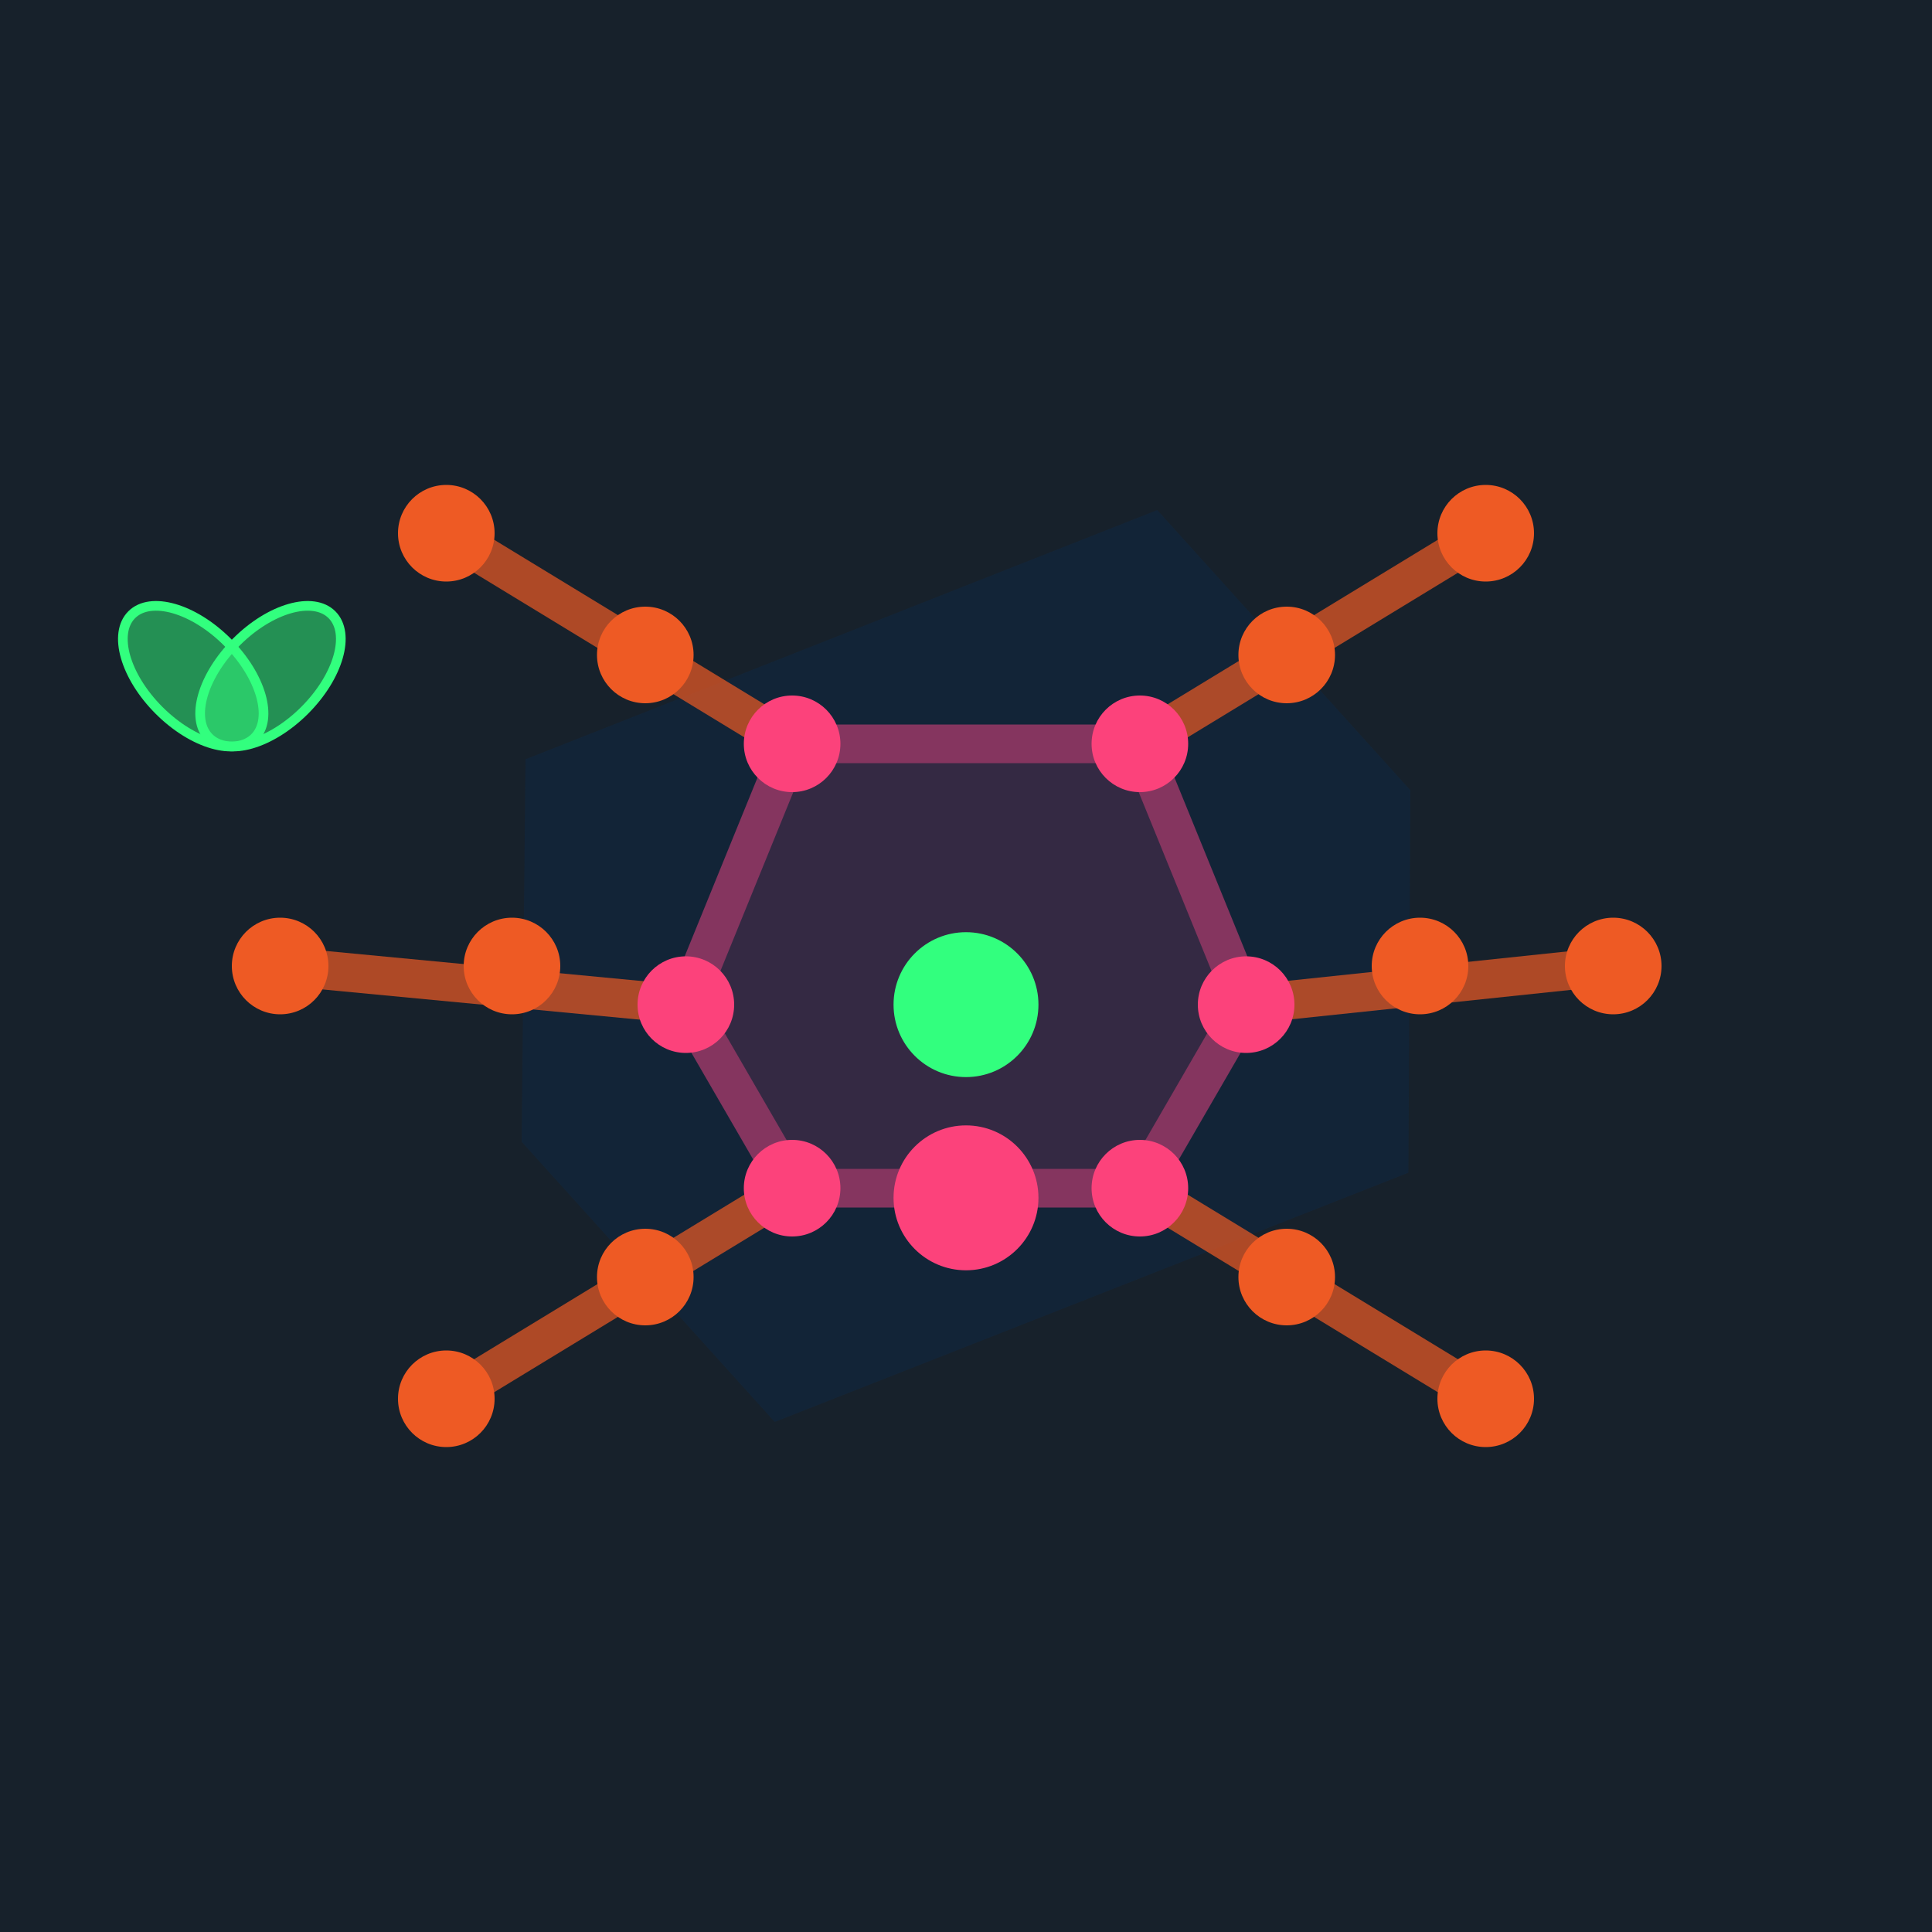
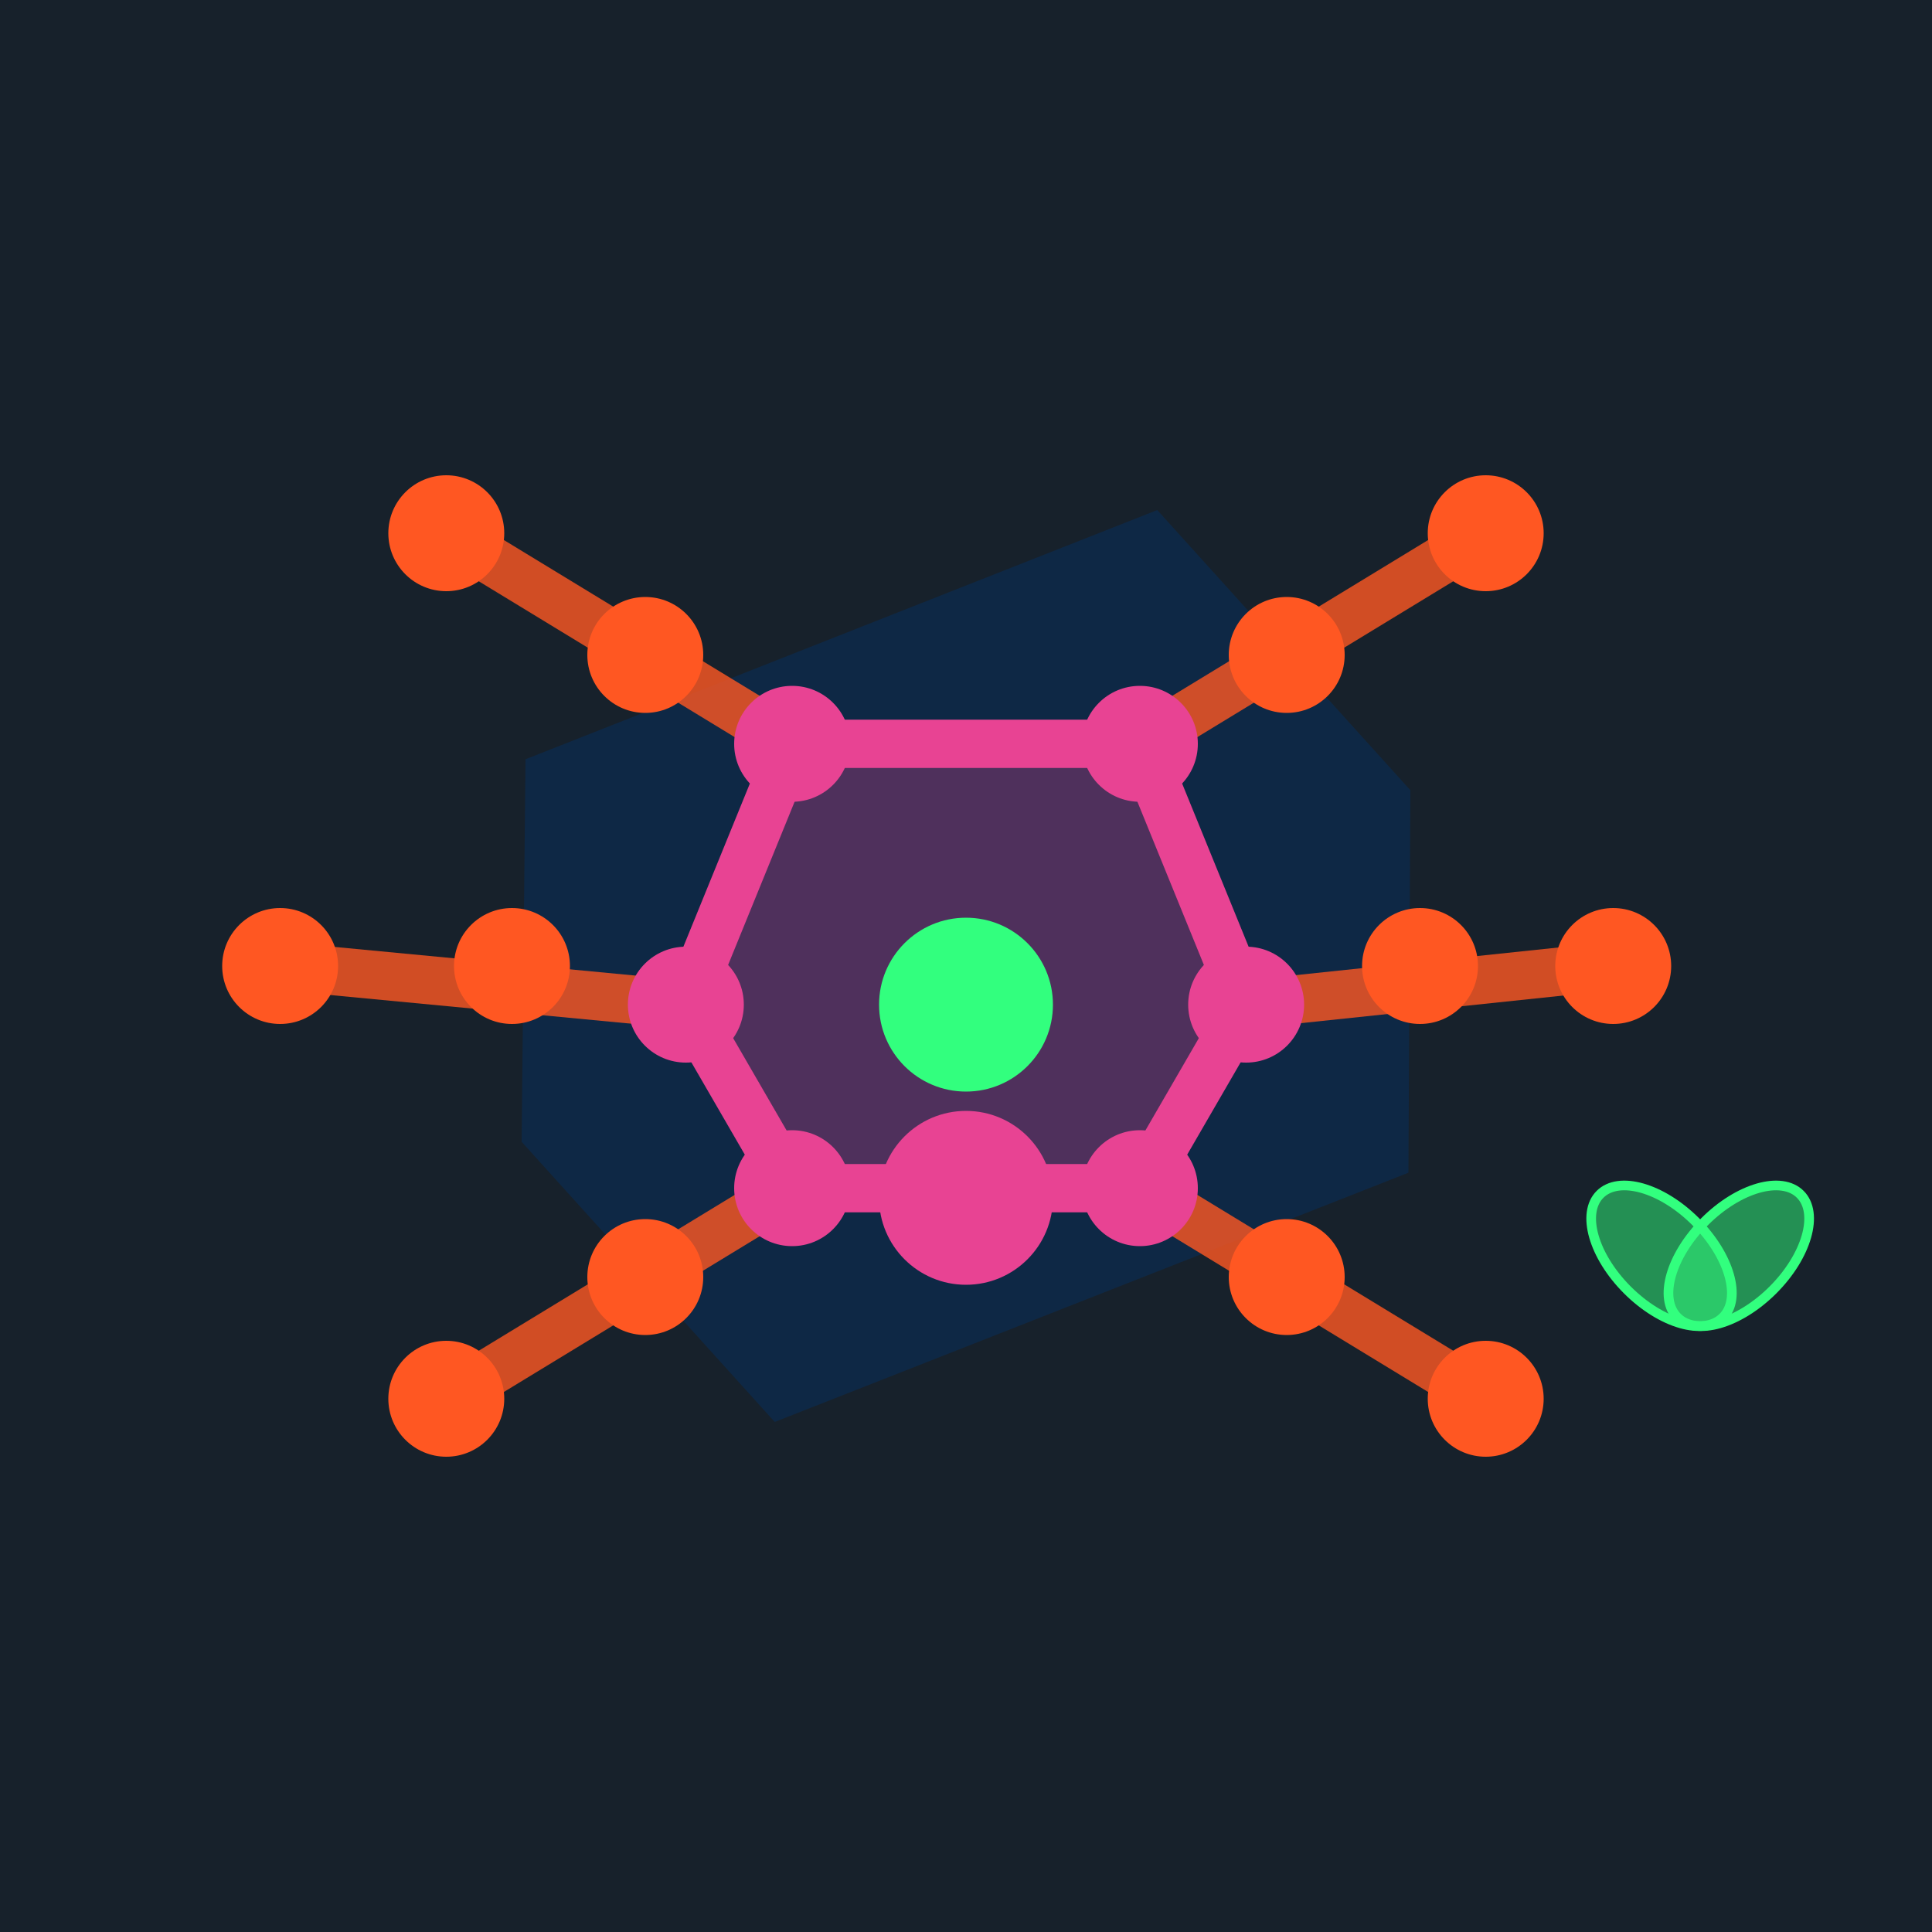
<svg xmlns="http://www.w3.org/2000/svg" version="1.1" baseProfile="full" preserveAspectRatio="xMidYMid slice" width="100%" height="100%" viewBox="0 0 1000 1000">
  <rect width="100%" height="100%" fill="#17212B" opacity="1" />
  <defs>
-     <circle opacity="1" id="joint-femur" cx="0" cy="0" r="25" fill="#EE5A24" />
-     <circle opacity="1" id="joint-tibia" cx="0" cy="0" r="25" fill="#EE5A24" />
-     <circle opacity="1" id="center" cx="0" cy="0" r="37.5" fill="#32ff7e" />
-     <circle opacity="1" id="head" cx="0" cy="0" r="37.5" fill="#FC427B" />
-     <circle opacity="1" id="body-vertices" cx="0" cy="0" r="25" fill="#FC427B" />
+     <circle opacity="1" id="joint-femur" cx="0" cy="0" r="30" fill="#FF5722" />
+     <circle opacity="1" id="joint-tibia" cx="0" cy="0" r="30" fill="#FF5722" />
+     <circle opacity="1" id="center" cx="0" cy="0" r="45" fill="#32ff7e" />
+     <circle opacity="1" id="head" cx="0" cy="0" r="45" fill="#e84393" />
+     <circle opacity="1" id="body-vertices" cx="0" cy="0" r="30" fill="#e84393" />
  </defs>
-   <polygon points="410,385 355,520 410,615 590,615 645,520 590,385 " fill="#FC427B" stroke="#FC427B" stroke-width="20" stroke-opacity="1" id="body" fill-opacity="0.3" />
-   <polygon points="272,393 270,591 401,736 729,607 730,409 599,264 " fill="#0e2845" stroke="#0e2845" stroke-width="0" stroke-opacity="0" id="blue-hexagon" fill-opacity="0.5" />
-   <path d=" M 410,385 L 231,276  M 355,520 L 145,500  M 410,615 L 231,724  M 590,615 L 769,724  M 645,520 L 835,500  M 590,385 L 769,276 " stroke="#EE5A24" stroke-width="20" opacity="0.7" id="six-legs" />
-   <ellipse cx="100" cy="350" rx="25" ry="45" fill="#32ff7e" stroke="#32ff7e" stroke-width="5" stroke-opacity="1" id="sampleEllipse" fill-opacity="0.5" transform="rotate(-45, 100, 350)" />
-   <ellipse cx="140" cy="350" rx="25" ry="45" fill="#32ff7e" stroke="#32ff7e" stroke-width="5" stroke-opacity="1" id="sampleEllipse2" fill-opacity="0.5" transform="rotate(45, 140, 350)" />
+   <polygon points="272,393 270,591 401,736 729,607 730,409 599,264 " fill="#0e2845" stroke="#0e2845" stroke-width="0" stroke-opacity="0" id="blue-hexagon" fill-opacity="1" />
+   <polygon points="410,385 355,520 410,615 590,615 645,520 590,385 " fill="#e84393" stroke="#e84393" stroke-width="25" stroke-opacity="1" id="body" fill-opacity="0.3" />
+   <path d=" M 410,385 L 231,276  M 355,520 L 145,500  M 410,615 L 231,724  M 590,615 L 769,724  M 645,520 L 835,500  M 590,385 L 769,276 " stroke="#FF5722" stroke-width="25" opacity="0.8" id="six-legs" />
+   <ellipse cx="900" cy="650" rx="25" ry="45" fill="#32ff7e" stroke="#32ff7e" stroke-width="5" stroke-opacity="1" id="sampleEllipse" fill-opacity="0.5" transform="rotate(45, 900, 650)" />
+   <ellipse cx="860" cy="650" rx="25" ry="45" fill="#32ff7e" stroke="#32ff7e" stroke-width="5" stroke-opacity="1" id="sampleEllipse2" fill-opacity="0.5" transform="rotate(-45, 860, 650)" />
  <use x="334" y="339" href="#joint-femur" />
  <use x="265" y="500" href="#joint-femur" />
  <use x="334" y="661" href="#joint-femur" />
  <use x="666" y="661" href="#joint-femur" />
  <use x="735" y="500" href="#joint-femur" />
  <use x="666" y="339" href="#joint-femur" />
  <use x="231" y="276" href="#joint-tibia" />
  <use x="145" y="500" href="#joint-tibia" />
  <use x="231" y="724" href="#joint-tibia" />
  <use x="769" y="724" href="#joint-tibia" />
  <use x="835" y="500" href="#joint-tibia" />
  <use x="769" y="276" href="#joint-tibia" />
  <use x="500" y="520" href="#center" />
  <use x="500" y="620" href="#head" />
  <use x="410" y="385" href="#body-vertices" />
  <use x="355" y="520" href="#body-vertices" />
  <use x="410" y="615" href="#body-vertices" />
  <use x="590" y="615" href="#body-vertices" />
  <use x="645" y="520" href="#body-vertices" />
  <use x="590" y="385" href="#body-vertices" />
</svg>
